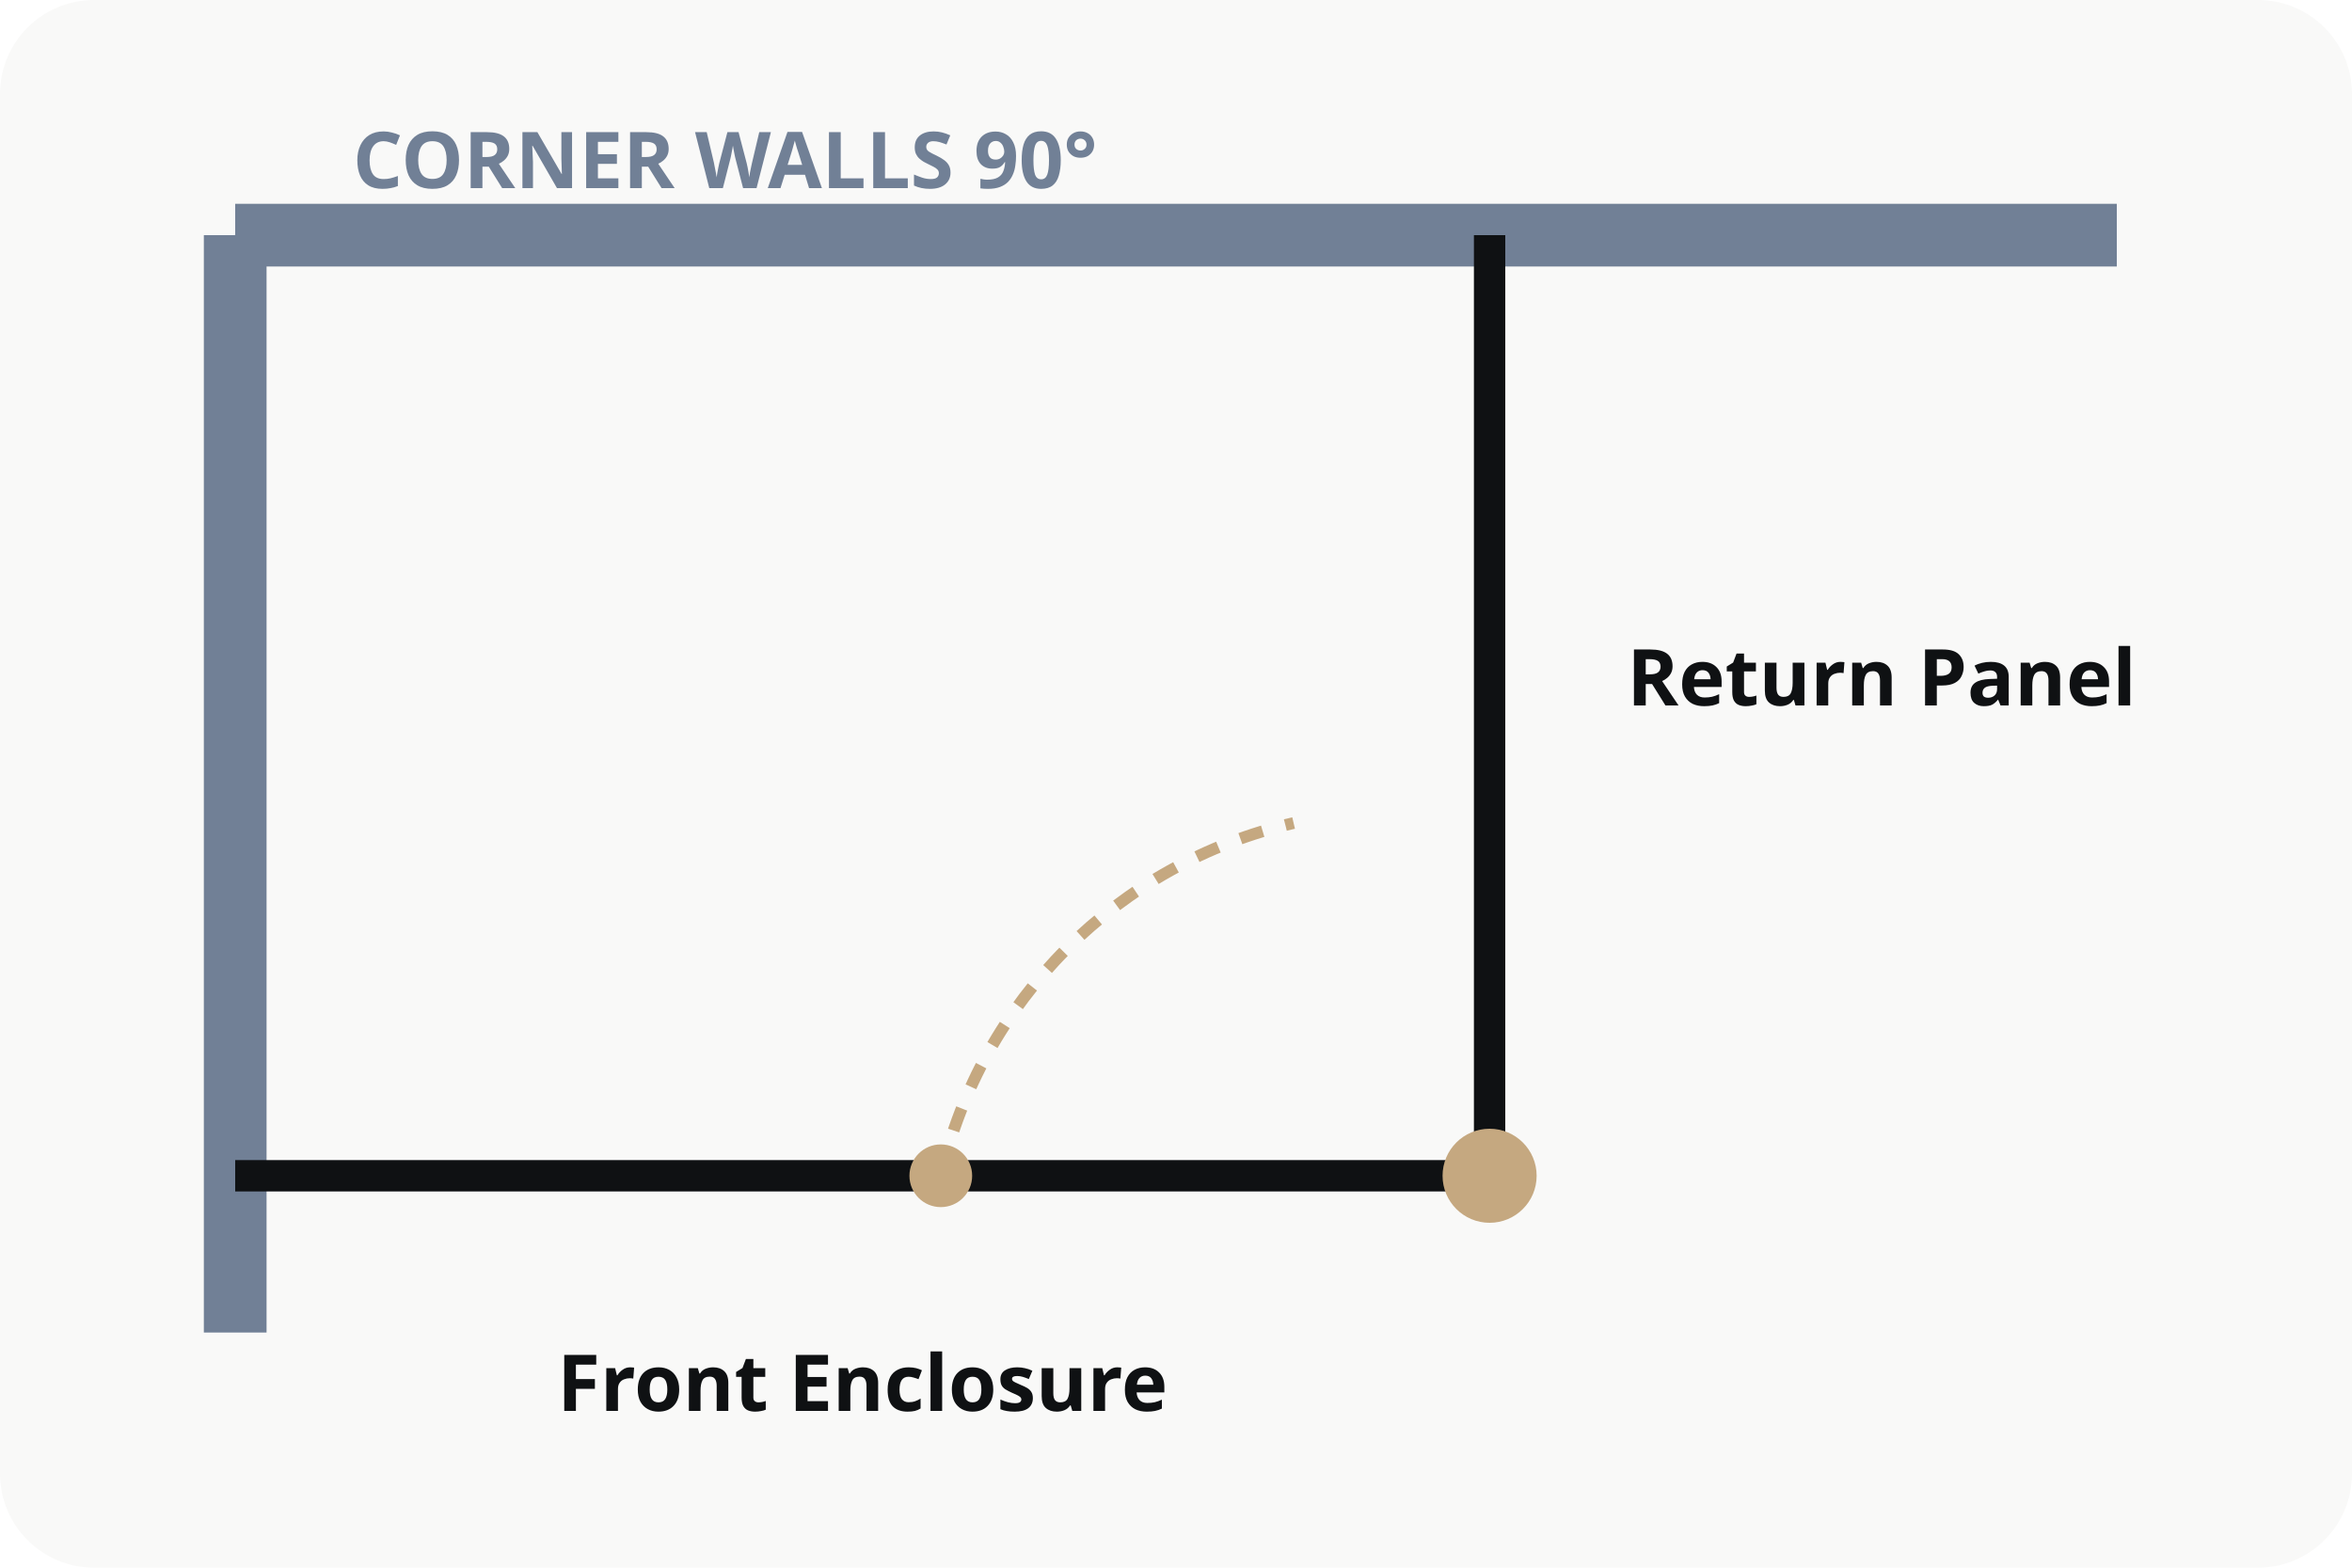
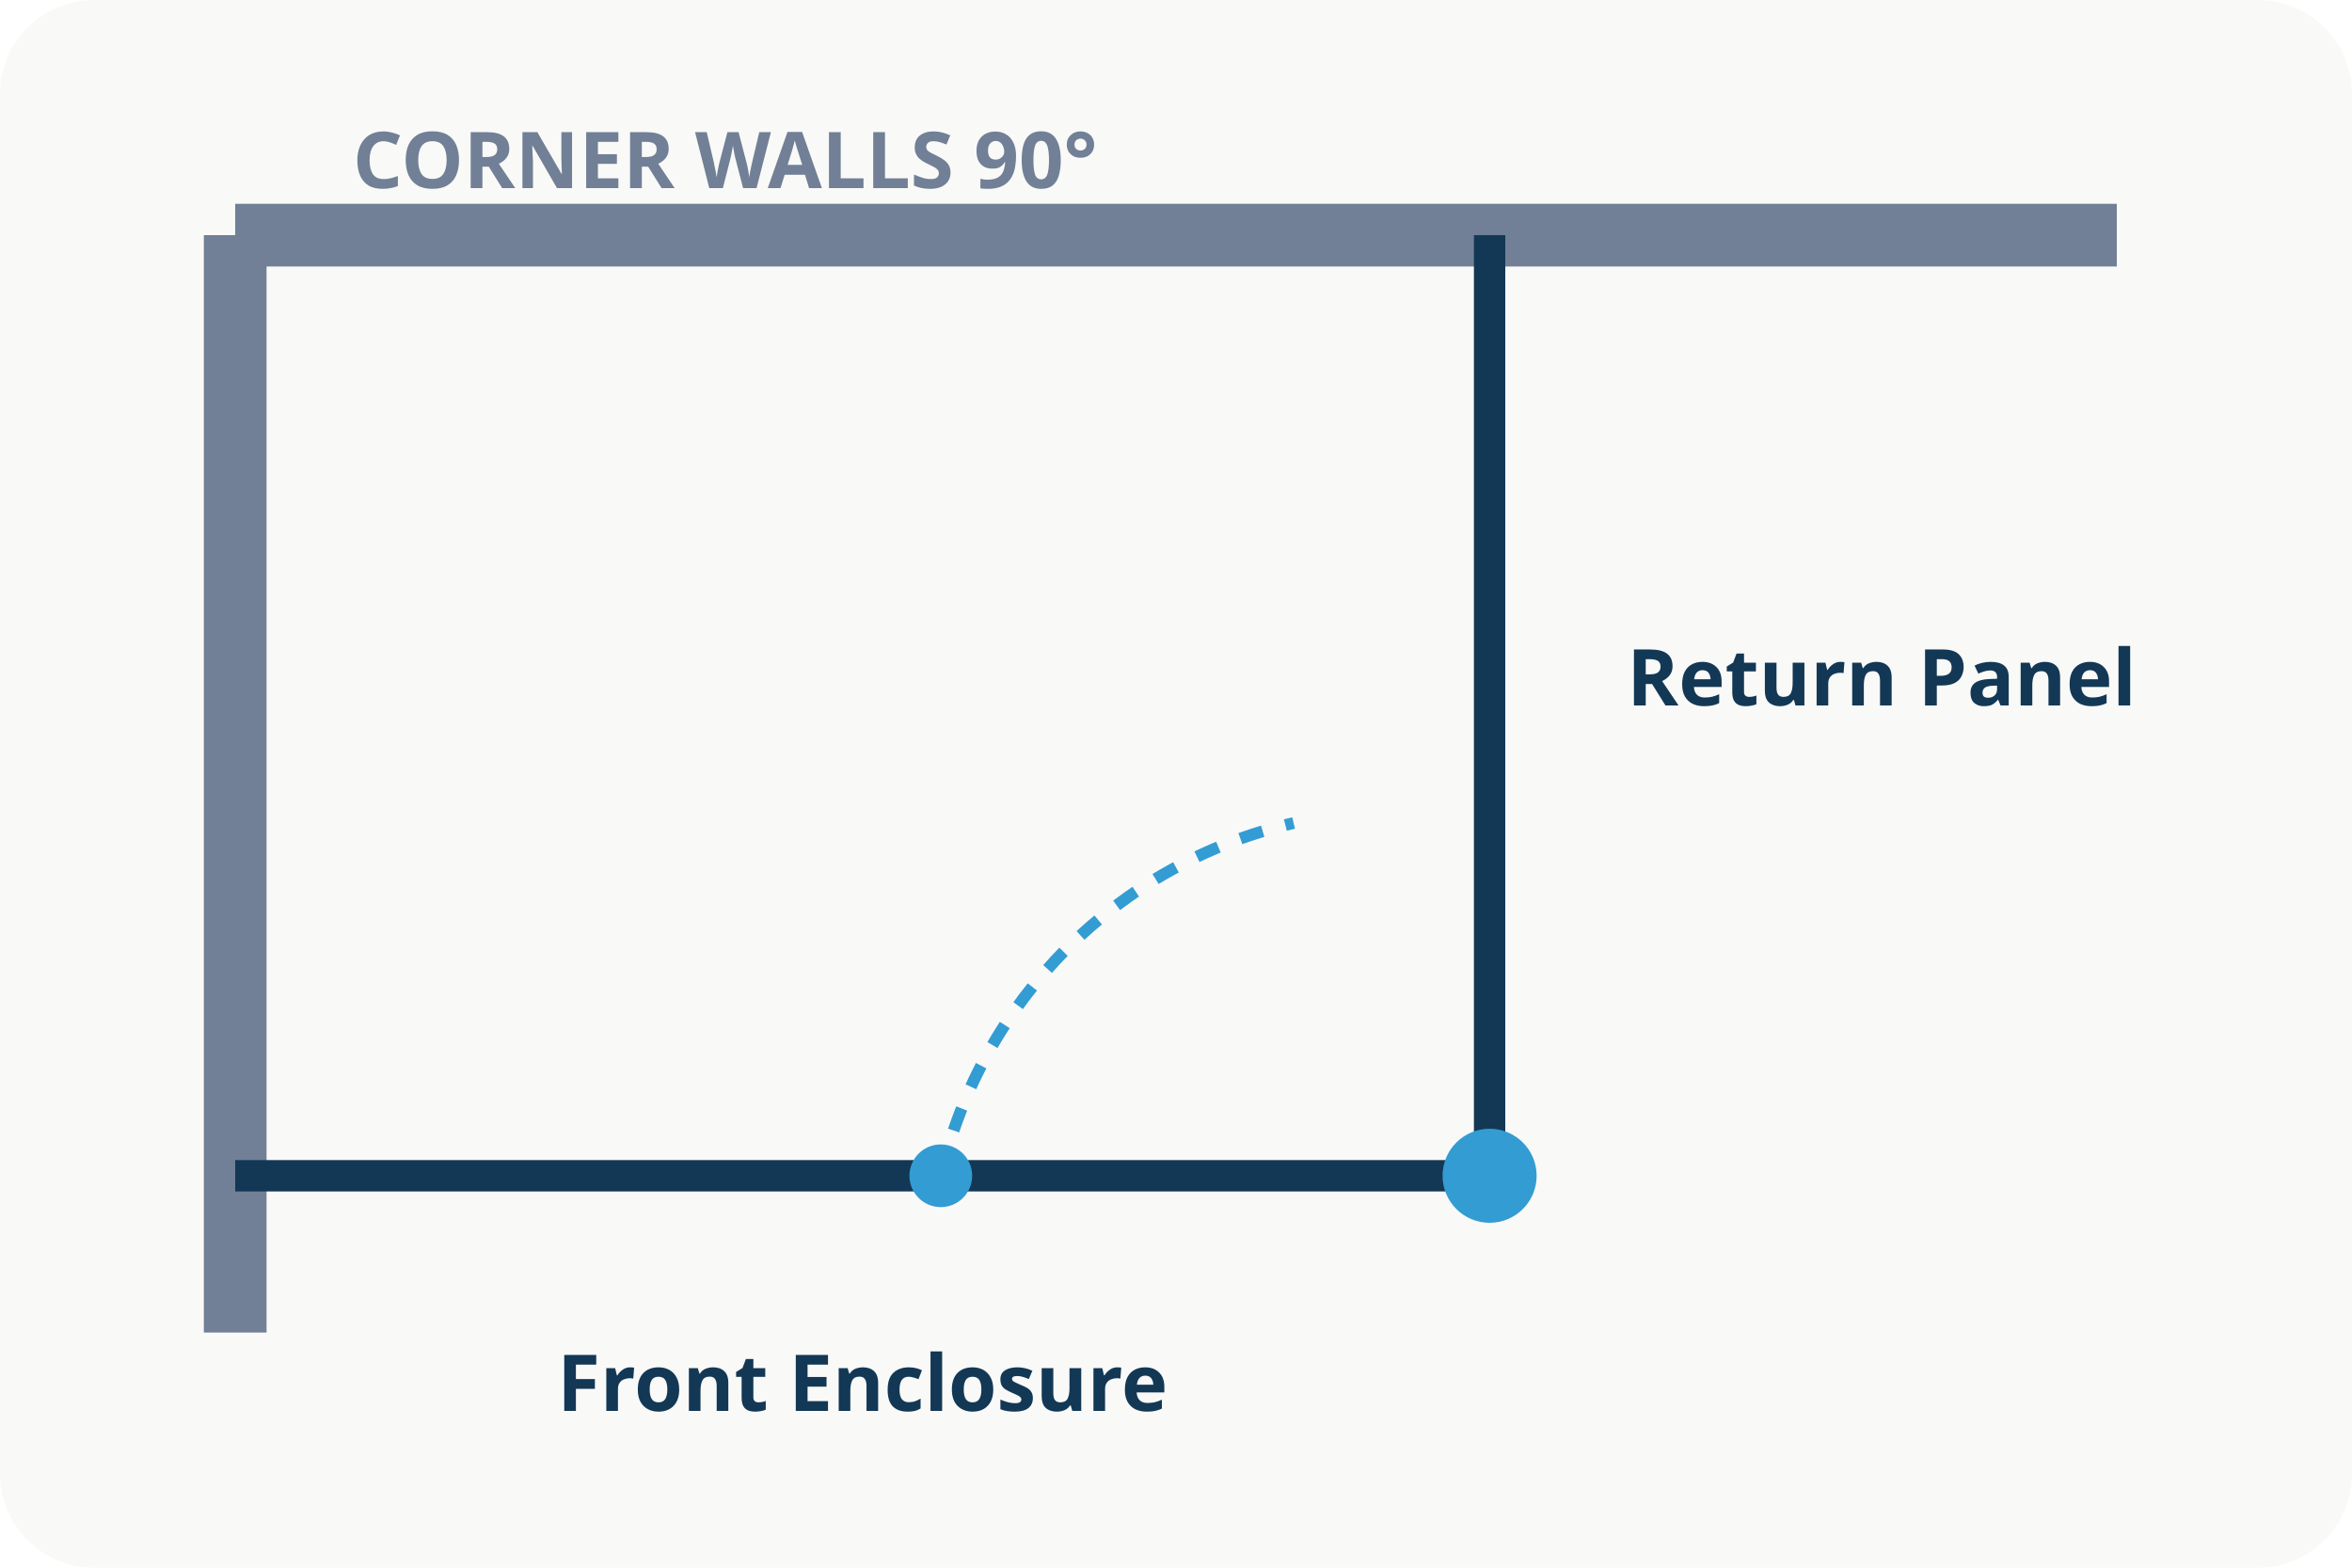
<svg xmlns="http://www.w3.org/2000/svg" viewBox="0 0 300 200" fill="none">
  <rect width="300" height="200" rx="12" fill="#F9F9F8" />
  <line x1="30" y1="30" x2="30" y2="170" stroke="#718096" stroke-width="8" />
  <line x1="30" y1="30" x2="270" y2="30" stroke="#718096" stroke-width="8" />
  <text x="45" y="24" font-family="sans-serif" font-size="10" fill="#718096" font-weight="600">CORNER WALLS 90°</text>
-   <line x1="30" y1="150" x2="190" y2="150" stroke="#0F1113" stroke-width="4" />
-   <line x1="190" y1="150" x2="190" y2="30" stroke="#0F1113" stroke-width="4" />
-   <circle cx="190" cy="150" r="6" fill="#C5A880" />
-   <path d="M120 150 A60 60 0 0 1 165 105" stroke="#C5A880" stroke-width="1.5" stroke-dasharray="3 3" />
-   <circle cx="120" cy="150" r="4" fill="#C5A880" />
-   <text x="110" y="180" text-anchor="middle" font-family="sans-serif" font-size="10" font-weight="600" fill="#0F1113">Front Enclosure</text>
-   <text x="240" y="90" text-anchor="middle" font-family="sans-serif" font-size="10" font-weight="600" fill="#0F1113">Return Panel</text>
+   <line x1="30" y1="150" x2="190" y2="150" stroke="#133855" stroke-width="4" />
+   <line x1="190" y1="150" x2="190" y2="30" stroke="#133855" stroke-width="4" />
+   <circle cx="190" cy="150" r="6" fill="#339CD3" />
+   <path d="M120 150 A60 60 0 0 1 165 105" stroke="#339CD3" stroke-width="1.5" stroke-dasharray="3 3" />
+   <circle cx="120" cy="150" r="4" fill="#339CD3" />
+   <text x="110" y="180" text-anchor="middle" font-family="sans-serif" font-size="10" font-weight="600" fill="#133855">Front Enclosure</text>
+   <text x="240" y="90" text-anchor="middle" font-family="sans-serif" font-size="10" font-weight="600" fill="#133855">Return Panel</text>
</svg>
